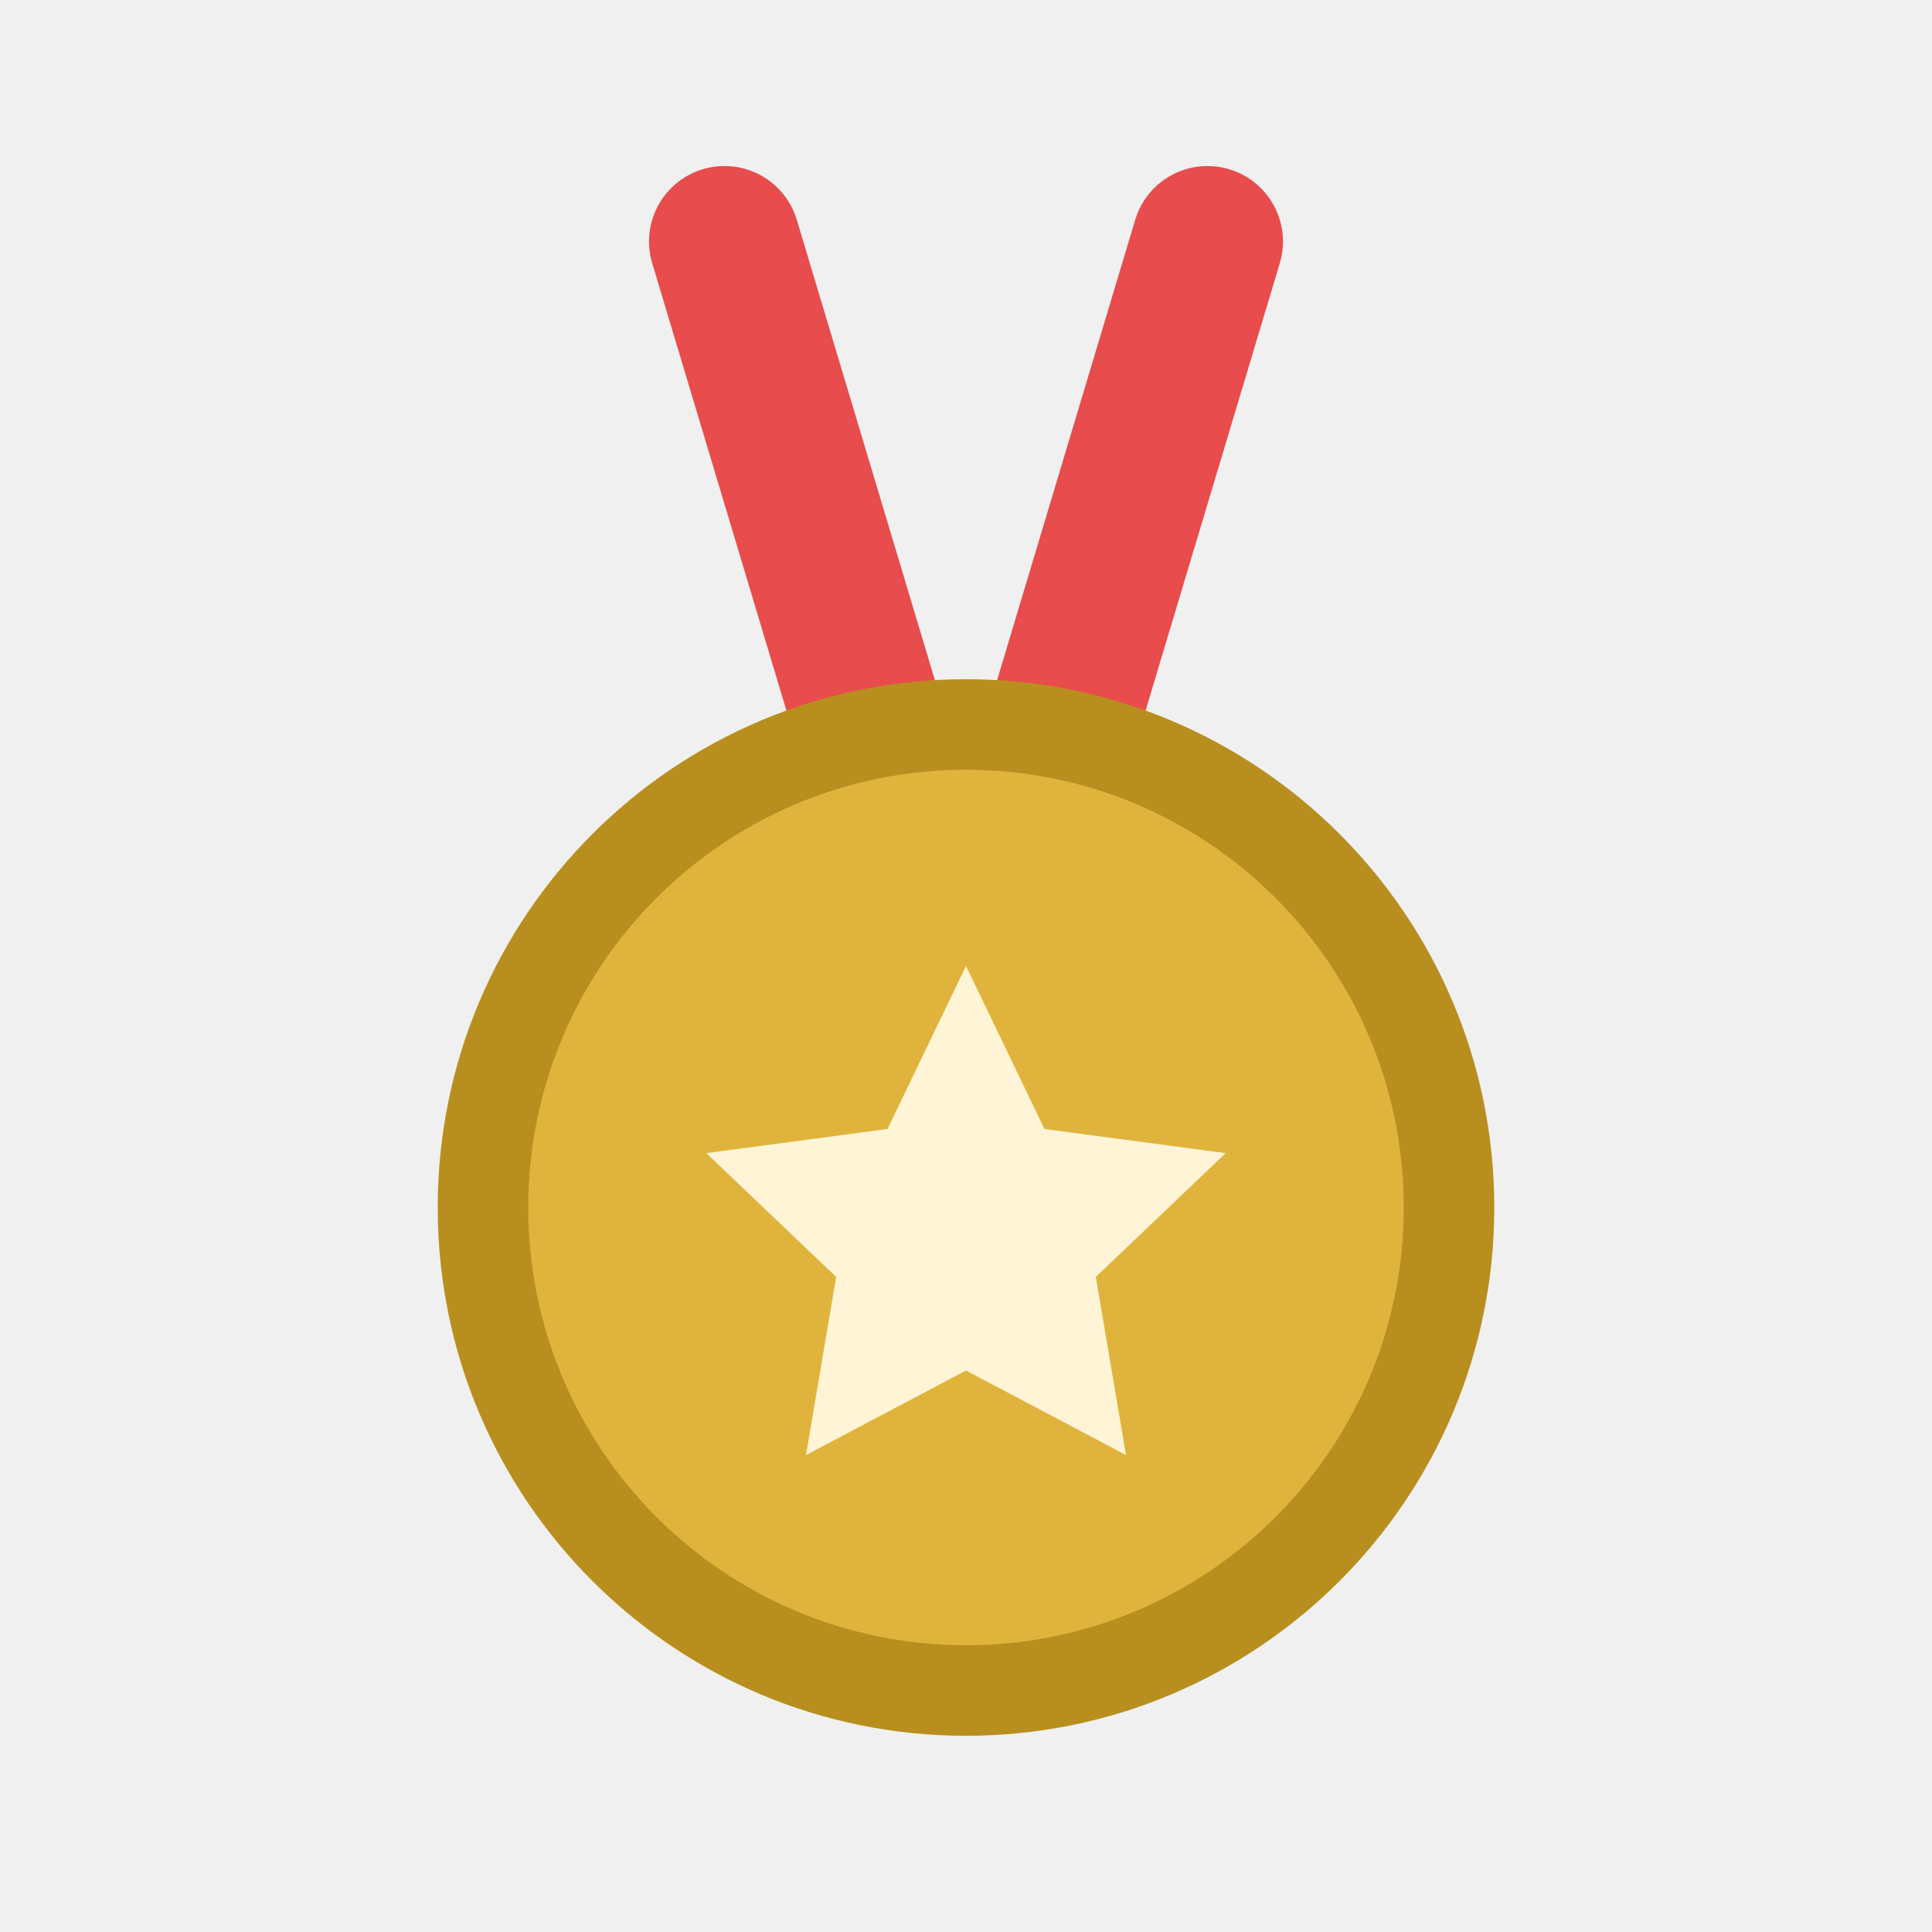
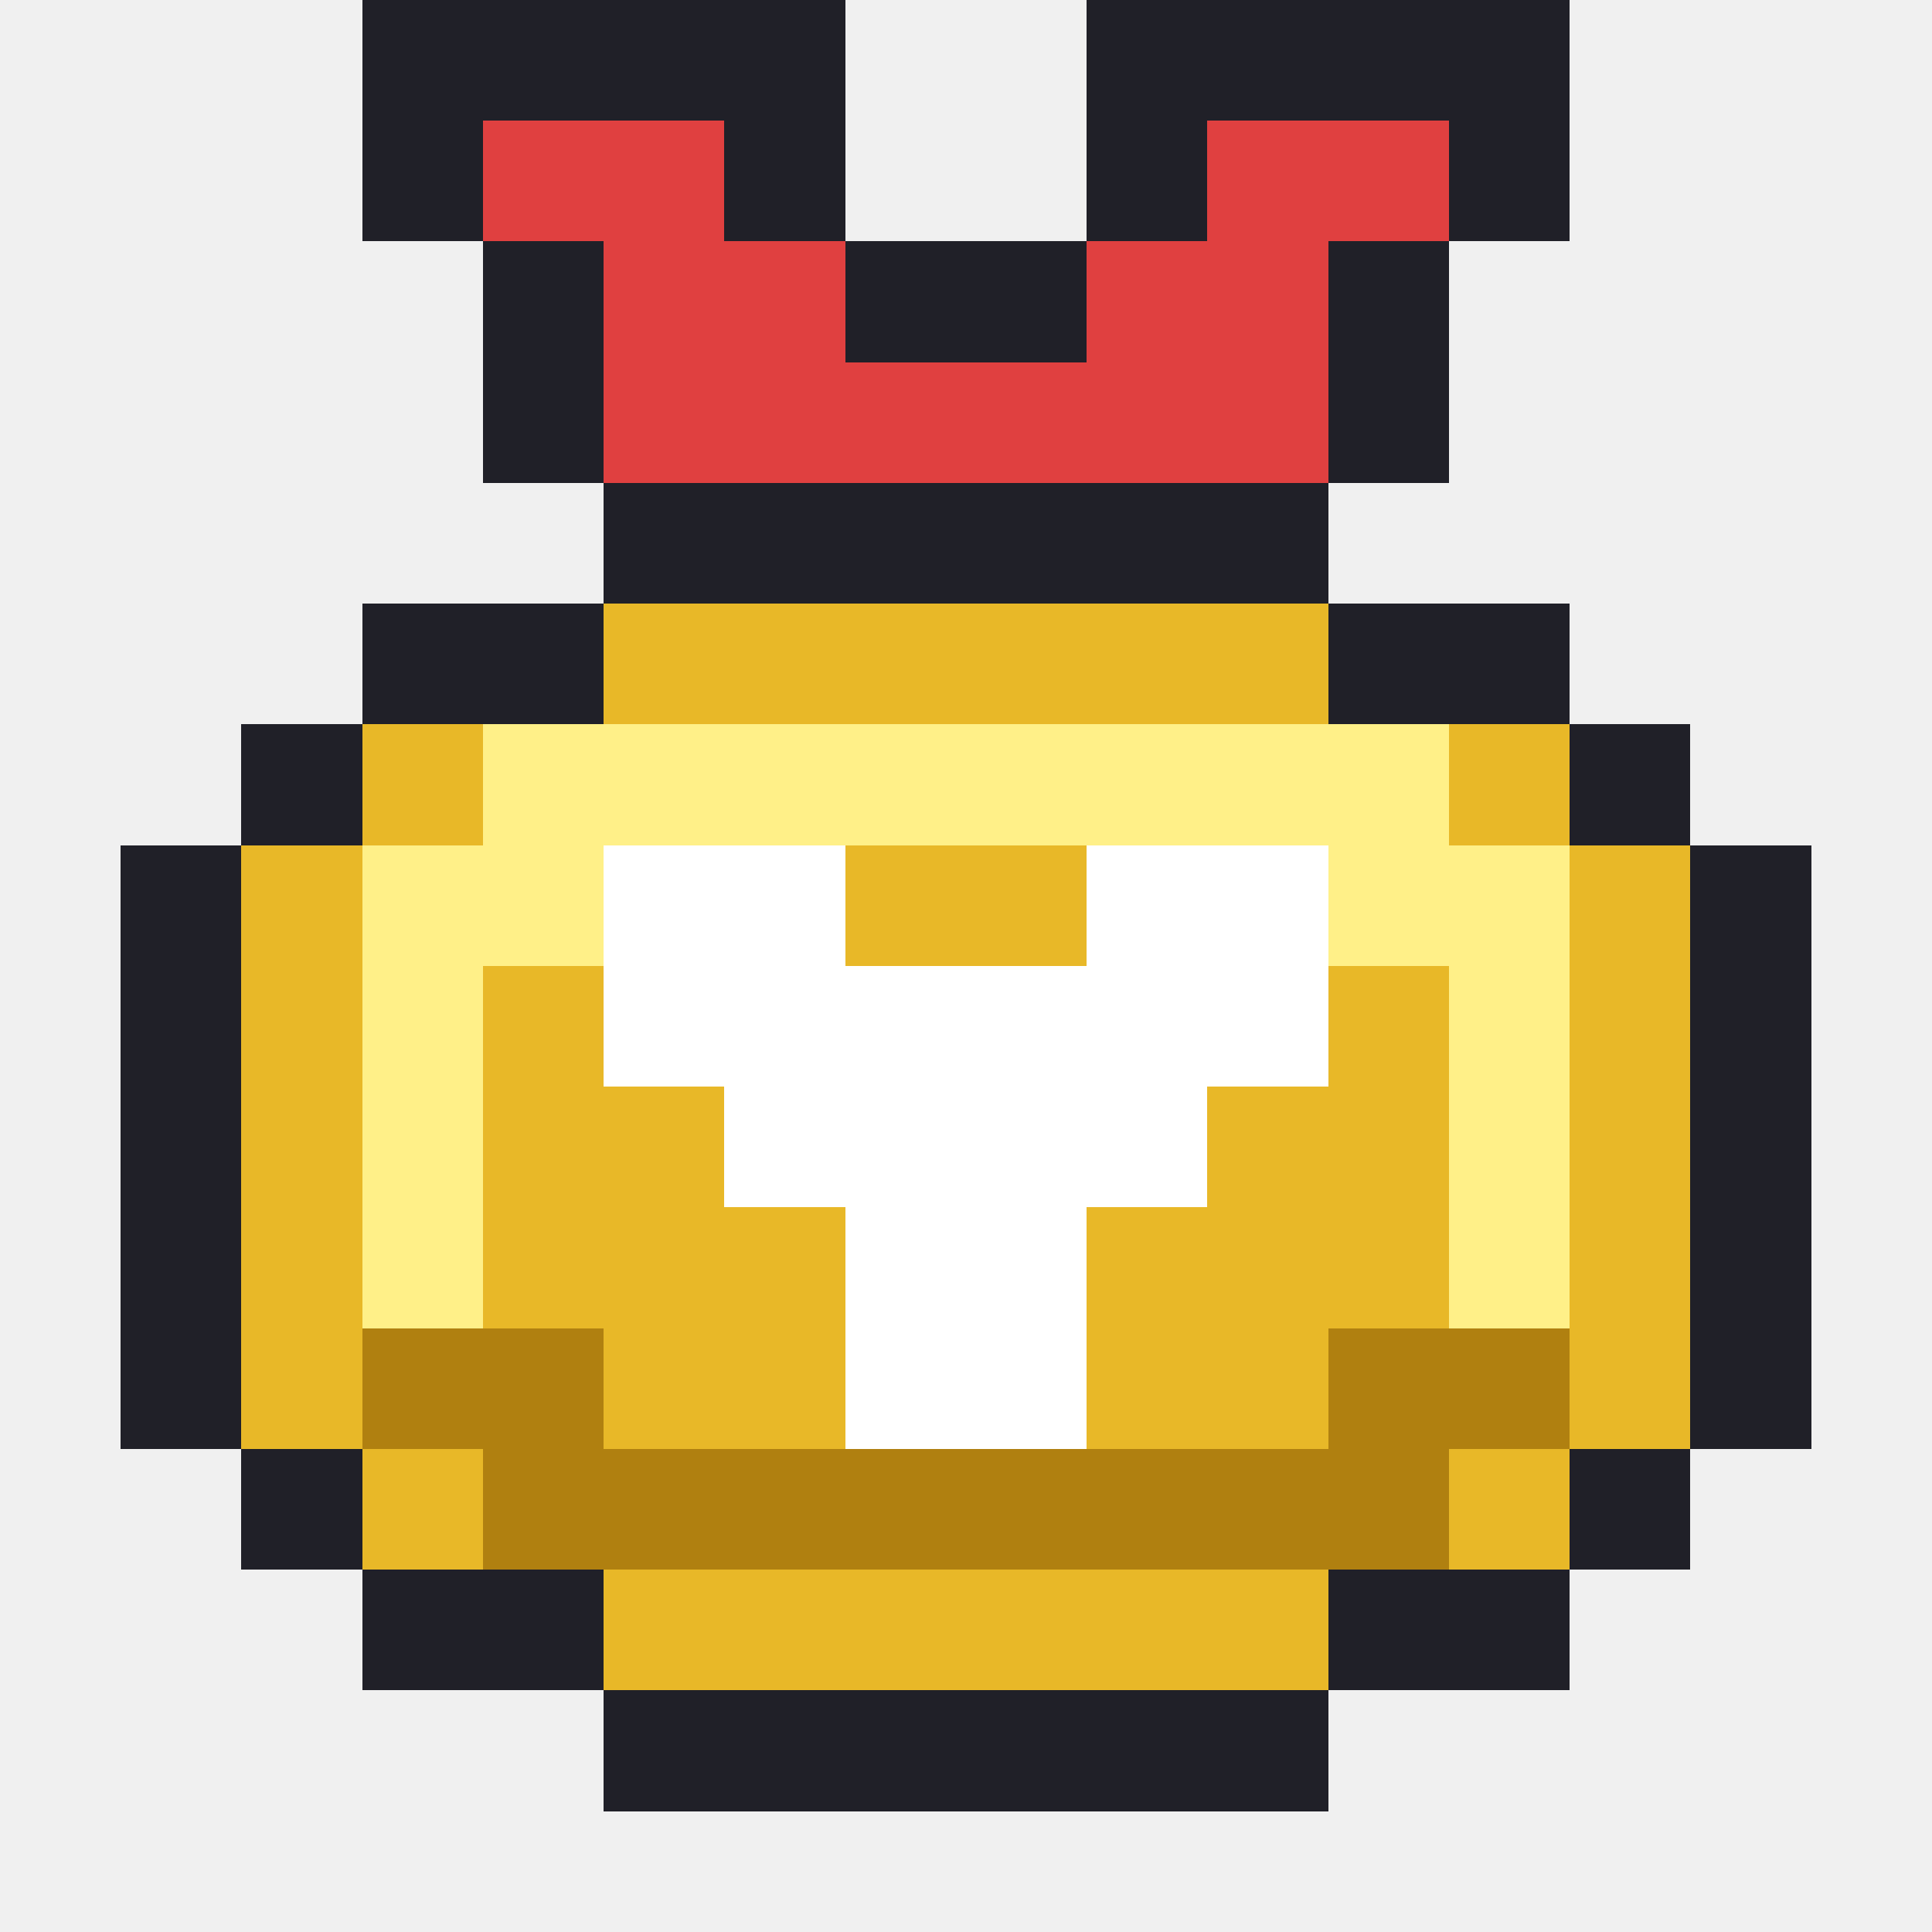
- <svg xmlns="http://www.w3.org/2000/svg" viewBox="0 0 32 32" width="32" height="32">
-   <path d="M12 4 L15 14 M20 4 L17 14" stroke="#E84C4C" stroke-width="2.5" stroke-linecap="round" />
-   <circle cx="16" cy="20" r="8" fill="#E0B43C" stroke="#b88f1e" stroke-width="1.5" />
-   <path d="M16 16 l1.3 2.7 3 .4 -2.15 2.05 .5 2.95 -2.65 -1.4 -2.65 1.4 .5 -2.95 -2.15 -2.05 3 -.4 Z" fill="#fff5d6" />
+ <svg xmlns="http://www.w3.org/2000/svg" viewBox="0 0 16 16" width="32" height="32" shape-rendering="crispEdges">
+   <rect x="3" y="0" width="1" height="1" fill="#202028" />
+   <rect x="4" y="0" width="1" height="1" fill="#202028" />
+   <rect x="5" y="0" width="1" height="1" fill="#202028" />
+   <rect x="6" y="0" width="1" height="1" fill="#202028" />
+   <rect x="9" y="0" width="1" height="1" fill="#202028" />
+   <rect x="10" y="0" width="1" height="1" fill="#202028" />
+   <rect x="11" y="0" width="1" height="1" fill="#202028" />
+   <rect x="12" y="0" width="1" height="1" fill="#202028" />
+   <rect x="3" y="1" width="1" height="1" fill="#202028" />
+   <rect x="4" y="1" width="1" height="1" fill="#E04040" />
+   <rect x="5" y="1" width="1" height="1" fill="#E04040" />
+   <rect x="6" y="1" width="1" height="1" fill="#202028" />
+   <rect x="9" y="1" width="1" height="1" fill="#202028" />
+   <rect x="10" y="1" width="1" height="1" fill="#E04040" />
+   <rect x="11" y="1" width="1" height="1" fill="#E04040" />
+   <rect x="12" y="1" width="1" height="1" fill="#202028" />
+   <rect x="4" y="2" width="1" height="1" fill="#202028" />
+   <rect x="5" y="2" width="1" height="1" fill="#E04040" />
+   <rect x="6" y="2" width="1" height="1" fill="#E04040" />
+   <rect x="7" y="2" width="1" height="1" fill="#202028" />
+   <rect x="8" y="2" width="1" height="1" fill="#202028" />
+   <rect x="9" y="2" width="1" height="1" fill="#E04040" />
+   <rect x="10" y="2" width="1" height="1" fill="#E04040" />
+   <rect x="11" y="2" width="1" height="1" fill="#202028" />
+   <rect x="4" y="3" width="1" height="1" fill="#202028" />
+   <rect x="5" y="3" width="1" height="1" fill="#E04040" />
+   <rect x="6" y="3" width="1" height="1" fill="#E04040" />
+   <rect x="7" y="3" width="1" height="1" fill="#E04040" />
+   <rect x="8" y="3" width="1" height="1" fill="#E04040" />
+   <rect x="9" y="3" width="1" height="1" fill="#E04040" />
+   <rect x="10" y="3" width="1" height="1" fill="#E04040" />
+   <rect x="11" y="3" width="1" height="1" fill="#202028" />
+   <rect x="5" y="4" width="1" height="1" fill="#202028" />
+   <rect x="6" y="4" width="1" height="1" fill="#202028" />
+   <rect x="7" y="4" width="1" height="1" fill="#202028" />
+   <rect x="8" y="4" width="1" height="1" fill="#202028" />
+   <rect x="9" y="4" width="1" height="1" fill="#202028" />
+   <rect x="10" y="4" width="1" height="1" fill="#202028" />
+   <rect x="3" y="5" width="1" height="1" fill="#202028" />
+   <rect x="4" y="5" width="1" height="1" fill="#202028" />
+   <rect x="5" y="5" width="1" height="1" fill="#E8B828" />
+   <rect x="6" y="5" width="1" height="1" fill="#E8B828" />
+   <rect x="7" y="5" width="1" height="1" fill="#E8B828" />
+   <rect x="8" y="5" width="1" height="1" fill="#E8B828" />
+   <rect x="9" y="5" width="1" height="1" fill="#E8B828" />
+   <rect x="10" y="5" width="1" height="1" fill="#E8B828" />
+   <rect x="11" y="5" width="1" height="1" fill="#202028" />
+   <rect x="12" y="5" width="1" height="1" fill="#202028" />
+   <rect x="2" y="6" width="1" height="1" fill="#202028" />
+   <rect x="3" y="6" width="1" height="1" fill="#E8B828" />
+   <rect x="4" y="6" width="1" height="1" fill="#FFF088" />
+   <rect x="5" y="6" width="1" height="1" fill="#FFF088" />
+   <rect x="6" y="6" width="1" height="1" fill="#FFF088" />
+   <rect x="7" y="6" width="1" height="1" fill="#FFF088" />
+   <rect x="8" y="6" width="1" height="1" fill="#FFF088" />
+   <rect x="9" y="6" width="1" height="1" fill="#FFF088" />
+   <rect x="10" y="6" width="1" height="1" fill="#FFF088" />
+   <rect x="11" y="6" width="1" height="1" fill="#FFF088" />
+   <rect x="12" y="6" width="1" height="1" fill="#E8B828" />
+   <rect x="13" y="6" width="1" height="1" fill="#202028" />
+   <rect x="1" y="7" width="1" height="1" fill="#202028" />
+   <rect x="2" y="7" width="1" height="1" fill="#E8B828" />
+   <rect x="3" y="7" width="1" height="1" fill="#FFF088" />
+   <rect x="4" y="7" width="1" height="1" fill="#FFF088" />
+   <rect x="5" y="7" width="1" height="1" fill="#FFFFFF" />
+   <rect x="6" y="7" width="1" height="1" fill="#FFFFFF" />
+   <rect x="7" y="7" width="1" height="1" fill="#E8B828" />
+   <rect x="8" y="7" width="1" height="1" fill="#E8B828" />
+   <rect x="9" y="7" width="1" height="1" fill="#FFFFFF" />
+   <rect x="10" y="7" width="1" height="1" fill="#FFFFFF" />
+   <rect x="11" y="7" width="1" height="1" fill="#FFF088" />
+   <rect x="12" y="7" width="1" height="1" fill="#FFF088" />
+   <rect x="13" y="7" width="1" height="1" fill="#E8B828" />
+   <rect x="14" y="7" width="1" height="1" fill="#202028" />
+   <rect x="1" y="8" width="1" height="1" fill="#202028" />
+   <rect x="2" y="8" width="1" height="1" fill="#E8B828" />
+   <rect x="3" y="8" width="1" height="1" fill="#FFF088" />
+   <rect x="4" y="8" width="1" height="1" fill="#E8B828" />
+   <rect x="5" y="8" width="1" height="1" fill="#FFFFFF" />
+   <rect x="6" y="8" width="1" height="1" fill="#FFFFFF" />
+   <rect x="7" y="8" width="1" height="1" fill="#FFFFFF" />
+   <rect x="8" y="8" width="1" height="1" fill="#FFFFFF" />
+   <rect x="9" y="8" width="1" height="1" fill="#FFFFFF" />
+   <rect x="10" y="8" width="1" height="1" fill="#FFFFFF" />
+   <rect x="11" y="8" width="1" height="1" fill="#E8B828" />
+   <rect x="12" y="8" width="1" height="1" fill="#FFF088" />
+   <rect x="13" y="8" width="1" height="1" fill="#E8B828" />
+   <rect x="14" y="8" width="1" height="1" fill="#202028" />
+   <rect x="1" y="9" width="1" height="1" fill="#202028" />
+   <rect x="2" y="9" width="1" height="1" fill="#E8B828" />
+   <rect x="3" y="9" width="1" height="1" fill="#FFF088" />
+   <rect x="4" y="9" width="1" height="1" fill="#E8B828" />
+   <rect x="5" y="9" width="1" height="1" fill="#E8B828" />
+   <rect x="6" y="9" width="1" height="1" fill="#FFFFFF" />
+   <rect x="7" y="9" width="1" height="1" fill="#FFFFFF" />
+   <rect x="8" y="9" width="1" height="1" fill="#FFFFFF" />
+   <rect x="9" y="9" width="1" height="1" fill="#FFFFFF" />
+   <rect x="10" y="9" width="1" height="1" fill="#E8B828" />
+   <rect x="11" y="9" width="1" height="1" fill="#E8B828" />
+   <rect x="12" y="9" width="1" height="1" fill="#FFF088" />
+   <rect x="13" y="9" width="1" height="1" fill="#E8B828" />
+   <rect x="14" y="9" width="1" height="1" fill="#202028" />
+   <rect x="1" y="10" width="1" height="1" fill="#202028" />
+   <rect x="2" y="10" width="1" height="1" fill="#E8B828" />
+   <rect x="3" y="10" width="1" height="1" fill="#FFF088" />
+   <rect x="4" y="10" width="1" height="1" fill="#E8B828" />
+   <rect x="5" y="10" width="1" height="1" fill="#E8B828" />
+   <rect x="6" y="10" width="1" height="1" fill="#E8B828" />
+   <rect x="7" y="10" width="1" height="1" fill="#FFFFFF" />
+   <rect x="8" y="10" width="1" height="1" fill="#FFFFFF" />
+   <rect x="9" y="10" width="1" height="1" fill="#E8B828" />
+   <rect x="10" y="10" width="1" height="1" fill="#E8B828" />
+   <rect x="11" y="10" width="1" height="1" fill="#E8B828" />
+   <rect x="12" y="10" width="1" height="1" fill="#FFF088" />
+   <rect x="13" y="10" width="1" height="1" fill="#E8B828" />
+   <rect x="14" y="10" width="1" height="1" fill="#202028" />
+   <rect x="1" y="11" width="1" height="1" fill="#202028" />
+   <rect x="2" y="11" width="1" height="1" fill="#E8B828" />
+   <rect x="3" y="11" width="1" height="1" fill="#B08010" />
+   <rect x="4" y="11" width="1" height="1" fill="#B08010" />
+   <rect x="5" y="11" width="1" height="1" fill="#E8B828" />
+   <rect x="6" y="11" width="1" height="1" fill="#E8B828" />
+   <rect x="7" y="11" width="1" height="1" fill="#FFFFFF" />
+   <rect x="8" y="11" width="1" height="1" fill="#FFFFFF" />
+   <rect x="9" y="11" width="1" height="1" fill="#E8B828" />
+   <rect x="10" y="11" width="1" height="1" fill="#E8B828" />
+   <rect x="11" y="11" width="1" height="1" fill="#B08010" />
+   <rect x="12" y="11" width="1" height="1" fill="#B08010" />
+   <rect x="13" y="11" width="1" height="1" fill="#E8B828" />
+   <rect x="14" y="11" width="1" height="1" fill="#202028" />
+   <rect x="2" y="12" width="1" height="1" fill="#202028" />
+   <rect x="3" y="12" width="1" height="1" fill="#E8B828" />
+   <rect x="4" y="12" width="1" height="1" fill="#B08010" />
+   <rect x="5" y="12" width="1" height="1" fill="#B08010" />
+   <rect x="6" y="12" width="1" height="1" fill="#B08010" />
+   <rect x="7" y="12" width="1" height="1" fill="#B08010" />
+   <rect x="8" y="12" width="1" height="1" fill="#B08010" />
+   <rect x="9" y="12" width="1" height="1" fill="#B08010" />
+   <rect x="10" y="12" width="1" height="1" fill="#B08010" />
+   <rect x="11" y="12" width="1" height="1" fill="#B08010" />
+   <rect x="12" y="12" width="1" height="1" fill="#E8B828" />
+   <rect x="13" y="12" width="1" height="1" fill="#202028" />
+   <rect x="3" y="13" width="1" height="1" fill="#202028" />
+   <rect x="4" y="13" width="1" height="1" fill="#202028" />
+   <rect x="5" y="13" width="1" height="1" fill="#E8B828" />
+   <rect x="6" y="13" width="1" height="1" fill="#E8B828" />
+   <rect x="7" y="13" width="1" height="1" fill="#E8B828" />
+   <rect x="8" y="13" width="1" height="1" fill="#E8B828" />
+   <rect x="9" y="13" width="1" height="1" fill="#E8B828" />
+   <rect x="10" y="13" width="1" height="1" fill="#E8B828" />
+   <rect x="11" y="13" width="1" height="1" fill="#202028" />
+   <rect x="12" y="13" width="1" height="1" fill="#202028" />
+   <rect x="5" y="14" width="1" height="1" fill="#202028" />
+   <rect x="6" y="14" width="1" height="1" fill="#202028" />
+   <rect x="7" y="14" width="1" height="1" fill="#202028" />
+   <rect x="8" y="14" width="1" height="1" fill="#202028" />
+   <rect x="9" y="14" width="1" height="1" fill="#202028" />
+   <rect x="10" y="14" width="1" height="1" fill="#202028" />
</svg>
